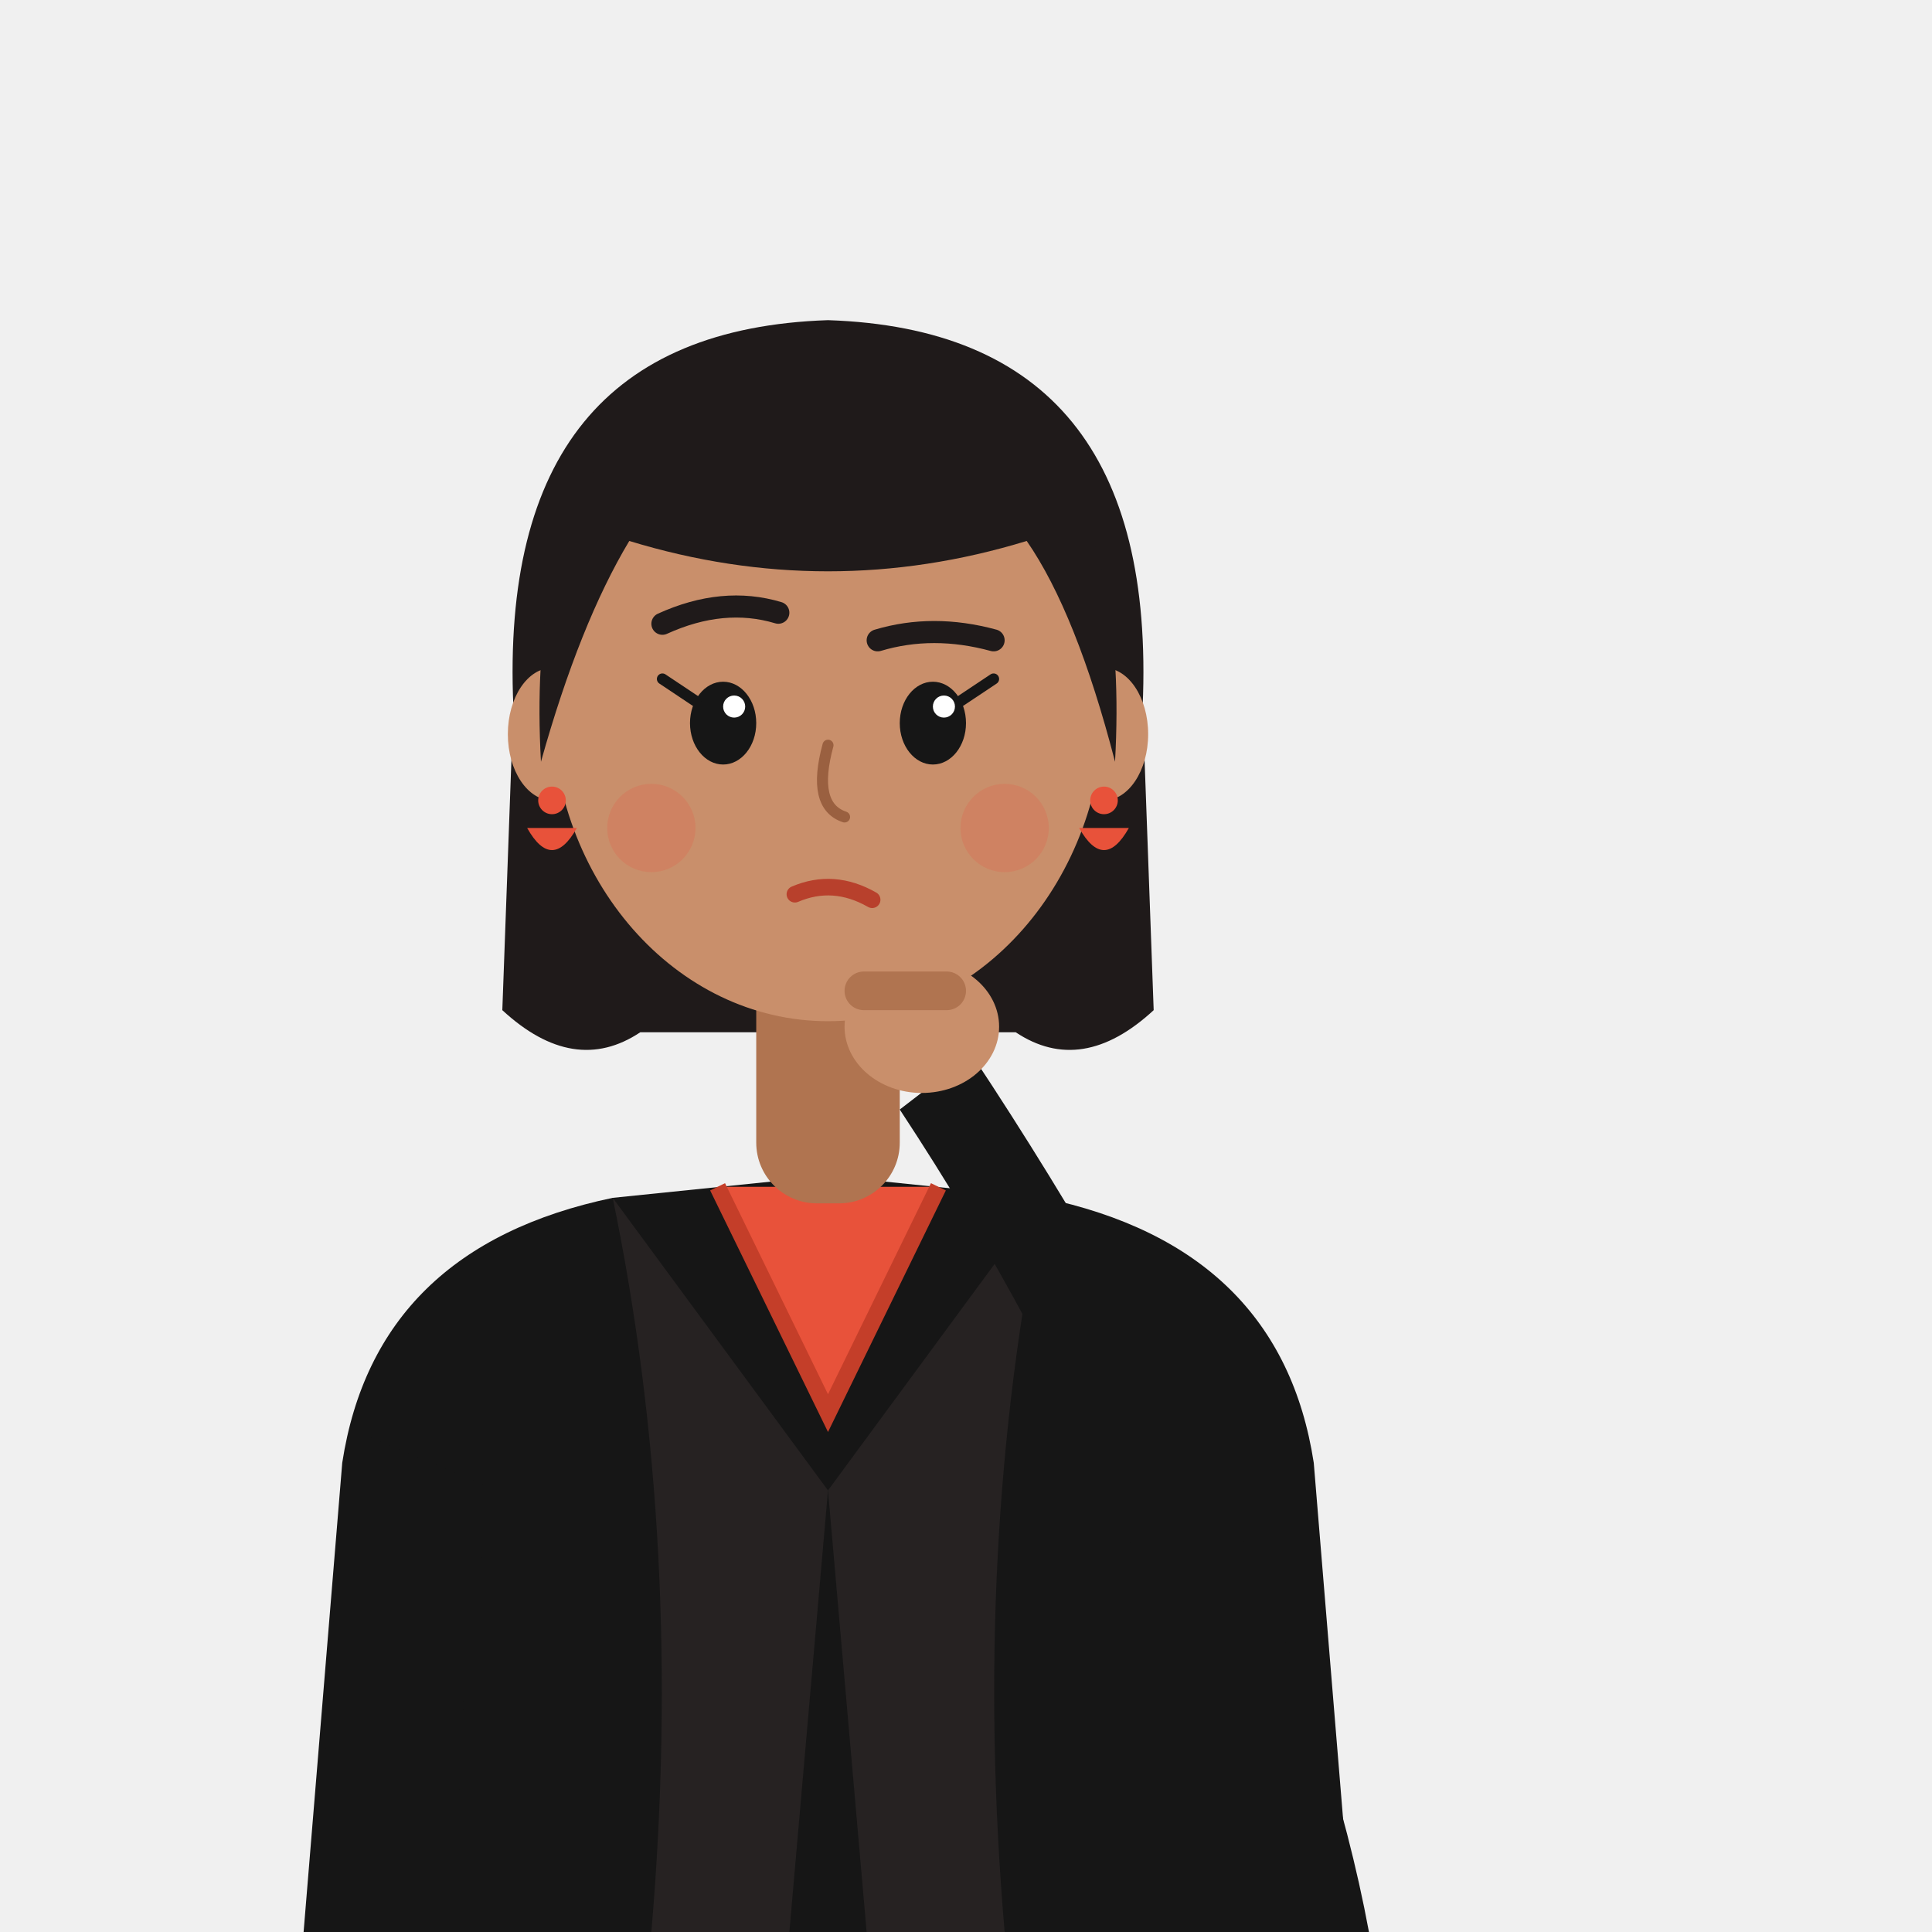
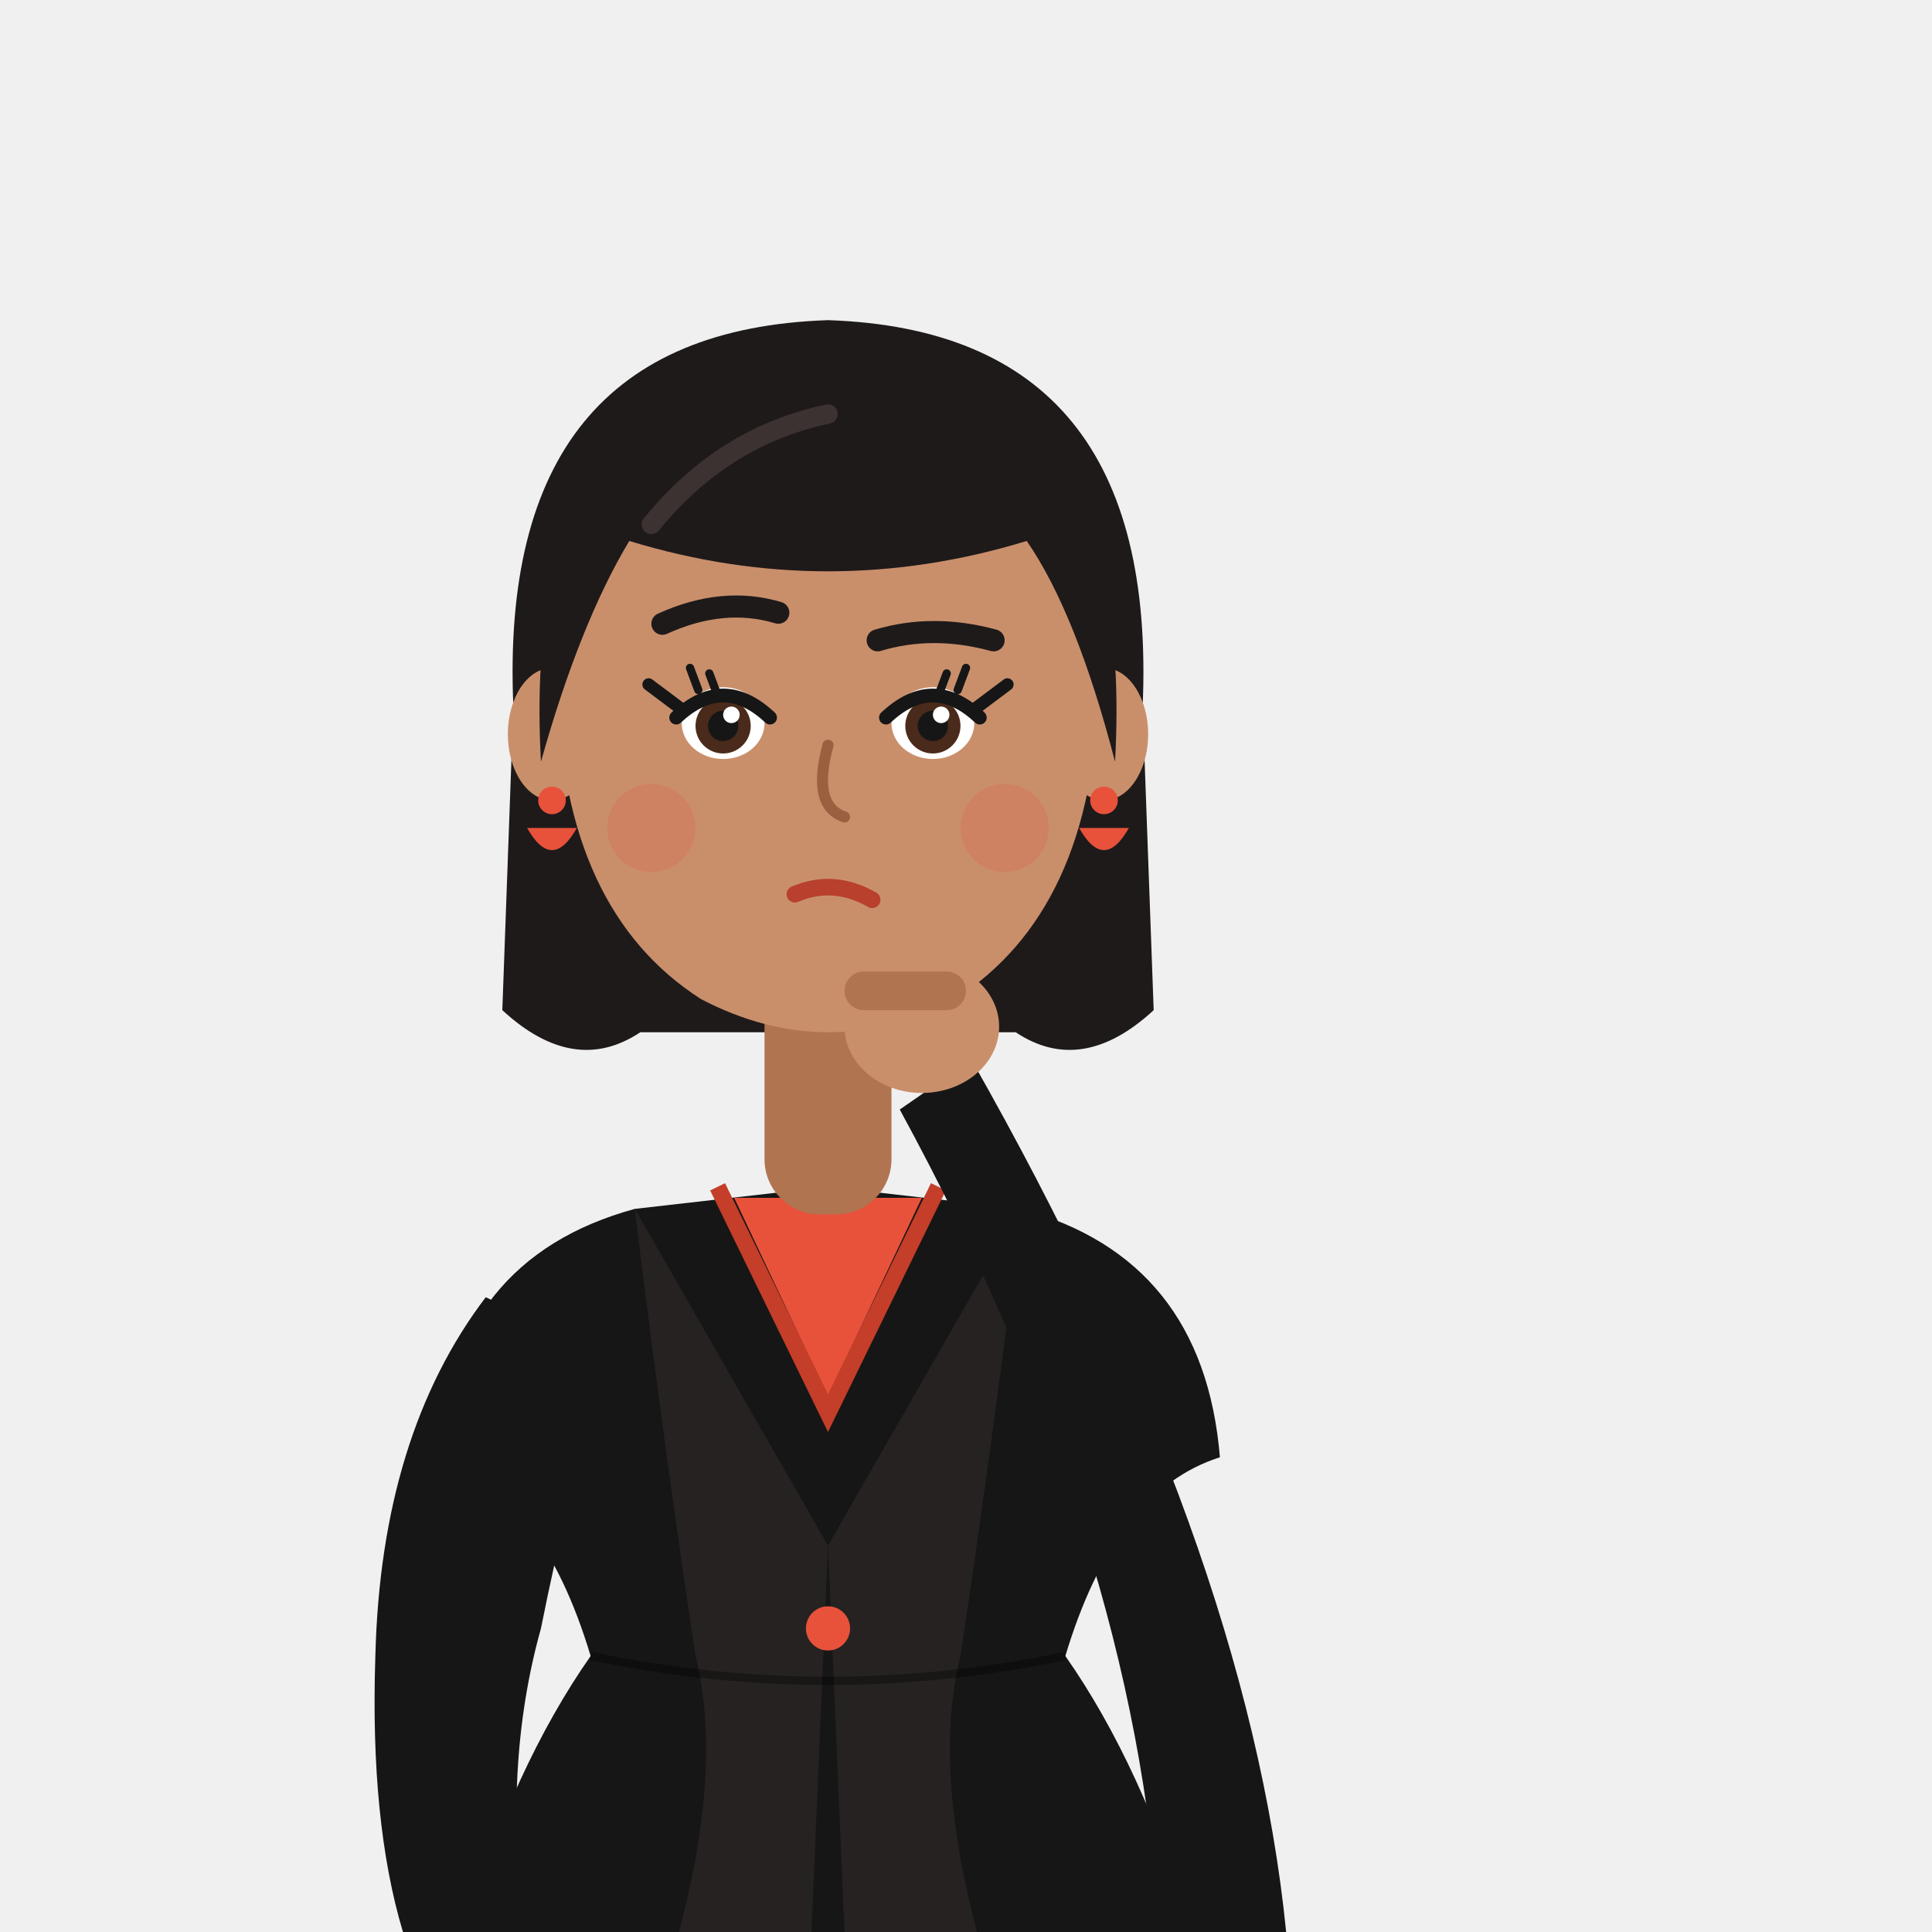
<svg xmlns="http://www.w3.org/2000/svg" viewBox="0 0 700 700">
  <path d="M186 256 Q180 120 300 116 Q420 120 414 256 L418 366 Q392 390 368 374 L232 374 Q208 390 182 366Z" fill="#1F1A1A" />
-   <path d="M110 700 L124 530 Q136 452 222 434 L300 426 L378 434 Q464 452 476 530 L490 700Z" fill="#161616" />
-   <path d="M260 430 L300 512 L340 430Z" fill="#E8523A" />
-   <path d="M222 434 L300 540 L286 700 L236 700 Q248 560 222 434Z" fill="#262222" />
-   <path d="M378 434 L300 540 L314 700 L364 700 Q352 560 378 434Z" fill="#262222" />
-   <path d="M132 520 Q112 610 120 700 L168 700 Q162 612 180 540Z" fill="#161616" />
+   <path d="M168 700 Q186 640 214 600 Q196 540 158 528 Q164 456 230 438 L300 430 L370 438 Q436 456 442 528 Q404 540 386 600 Q414 640 432 700Z" fill="#161616" />
+   <path d="M266 434 L300 506 L334 434Z" fill="#E8523A" />
+   <path d="M230 438 L300 560 L294 700 L246 700 Q262 640 252 600 Q240 520 230 438Z" fill="#262222" />
+   <path d="M370 438 L300 560 L306 700 L354 700 Q338 640 348 600 Q360 520 370 438Z" fill="#262222" />
+   <path d="M214 600 Q300 618 386 600" stroke="#000" stroke-width="3" fill="none" opacity=".35" />
+   <circle cx="300" cy="590" r="8" fill="#E8523A" />
+   <path d="M176 470 Q138 520 136 600 Q134 660 146 700 L190 700 Q182 640 196 590 Q206 540 214 520 Q206 484 176 470Z" fill="#161616" />
  <path d="M260 430 L300 512 L340 430" stroke="#C43E29" stroke-width="6" fill="none" />
-   <rect x="274" y="340" width="52" height="96" rx="22" fill="#B07450" />
+   <rect x="277" y="340" width="46" height="100" rx="20" fill="#B07450" />
  <ellipse cx="200" cy="266" rx="16" ry="24" fill="#C98F6B" />
  <ellipse cx="400" cy="266" rx="16" ry="24" fill="#C98F6B" />
-   <ellipse cx="300" cy="256" rx="100" ry="114" fill="#C98F6B" />
+   <path d="M202 250 Q200 140 300 140 Q400 140 398 250 Q396 330 346 362 Q300 386 254 362 Q204 330 202 250Z" fill="#C98F6B" />
  <path d="M196 276 Q188 132 300 128 Q412 132 404 276 Q390 222 372 196 Q300 218 228 196 Q210 226 196 276Z" fill="#1F1A1A" />
+   <path d="M236 190 Q262 158 300 150" stroke="#4A3C3C" stroke-width="7" fill="none" stroke-linecap="round" opacity=".7" />
  <circle cx="200" cy="290" r="5" fill="#E8523A" />
  <path d="M191 300 Q200 316 209 300Z" fill="#E8523A" />
  <circle cx="400" cy="290" r="5" fill="#E8523A" />
  <path d="M391 300 Q400 316 409 300Z" fill="#E8523A" />
-   <ellipse cx="262" cy="262" rx="12" ry="15" fill="#161616" />
-   <circle cx="266" cy="256" r="4" fill="#fff" />
-   <path d="M252 254 L240 246" stroke="#161616" stroke-width="4" stroke-linecap="round" />
-   <ellipse cx="338" cy="262" rx="12" ry="15" fill="#161616" />
-   <circle cx="342" cy="256" r="4" fill="#fff" />
-   <path d="M348 254 L360 246" stroke="#161616" stroke-width="4" stroke-linecap="round" />
+   <ellipse cx="262" cy="262" rx="15" ry="13" fill="#fff" />
+   <circle cx="262" cy="263" r="10" fill="#4A2A1A" />
+   <circle cx="262" cy="263" r="5.5" fill="#161616" />
+   <circle cx="265" cy="259" r="3" fill="#fff" />
+   <path d="M245 260 Q262 244 279 260" stroke="#161616" stroke-width="5" fill="none" stroke-linecap="round" />
+   <path d="M247 257 L235 248" stroke="#161616" stroke-width="4.5" stroke-linecap="round" />
+   <path d="M260 252 l-3 -8" stroke="#161616" stroke-width="3" stroke-linecap="round" />
+   <path d="M253 250 l-3 -8" stroke="#161616" stroke-width="3" stroke-linecap="round" />
+   <ellipse cx="338" cy="262" rx="15" ry="13" fill="#fff" />
+   <circle cx="338" cy="263" r="10" fill="#4A2A1A" />
+   <circle cx="338" cy="263" r="5.5" fill="#161616" />
+   <circle cx="341" cy="259" r="3" fill="#fff" />
+   <path d="M321 260 Q338 244 355 260" stroke="#161616" stroke-width="5" fill="none" stroke-linecap="round" />
+   <path d="M353 257 L365 248" stroke="#161616" stroke-width="4.5" stroke-linecap="round" />
+   <path d="M340 252 l3 -8" stroke="#161616" stroke-width="3" stroke-linecap="round" />
+   <path d="M347 250 l3 -8" stroke="#161616" stroke-width="3" stroke-linecap="round" />
  <path d="M240 226 Q262 216 282 222" stroke="#1F1A1A" stroke-width="8" fill="none" stroke-linecap="round" />
  <path d="M318 232 Q338 226 360 232" stroke="#1F1A1A" stroke-width="8" fill="none" stroke-linecap="round" />
  <path d="M300 270 Q294 292 306 296" stroke="#9A6040" stroke-width="4" fill="none" stroke-linecap="round" />
  <circle cx="236" cy="300" r="16" fill="#E8523A" opacity=".2" />
  <circle cx="364" cy="300" r="16" fill="#E8523A" opacity=".2" />
  <path d="M288 324 Q302 318 316 326" stroke="#B8402C" stroke-width="6" fill="none" stroke-linecap="round" />
-   <path d="M446 700 L496 700 Q470 560 352 382 L326 402 Q430 560 446 700Z" fill="#161616" />
+   <path d="M420 700 L466 700 Q452 560 352 384 L326 402 Q412 560 420 700Z" fill="#161616" />
  <ellipse cx="334" cy="372" rx="28" ry="24" fill="#C98F6B" />
  <rect x="306" y="352" width="44" height="14" rx="7" fill="#B07450" />
</svg>
